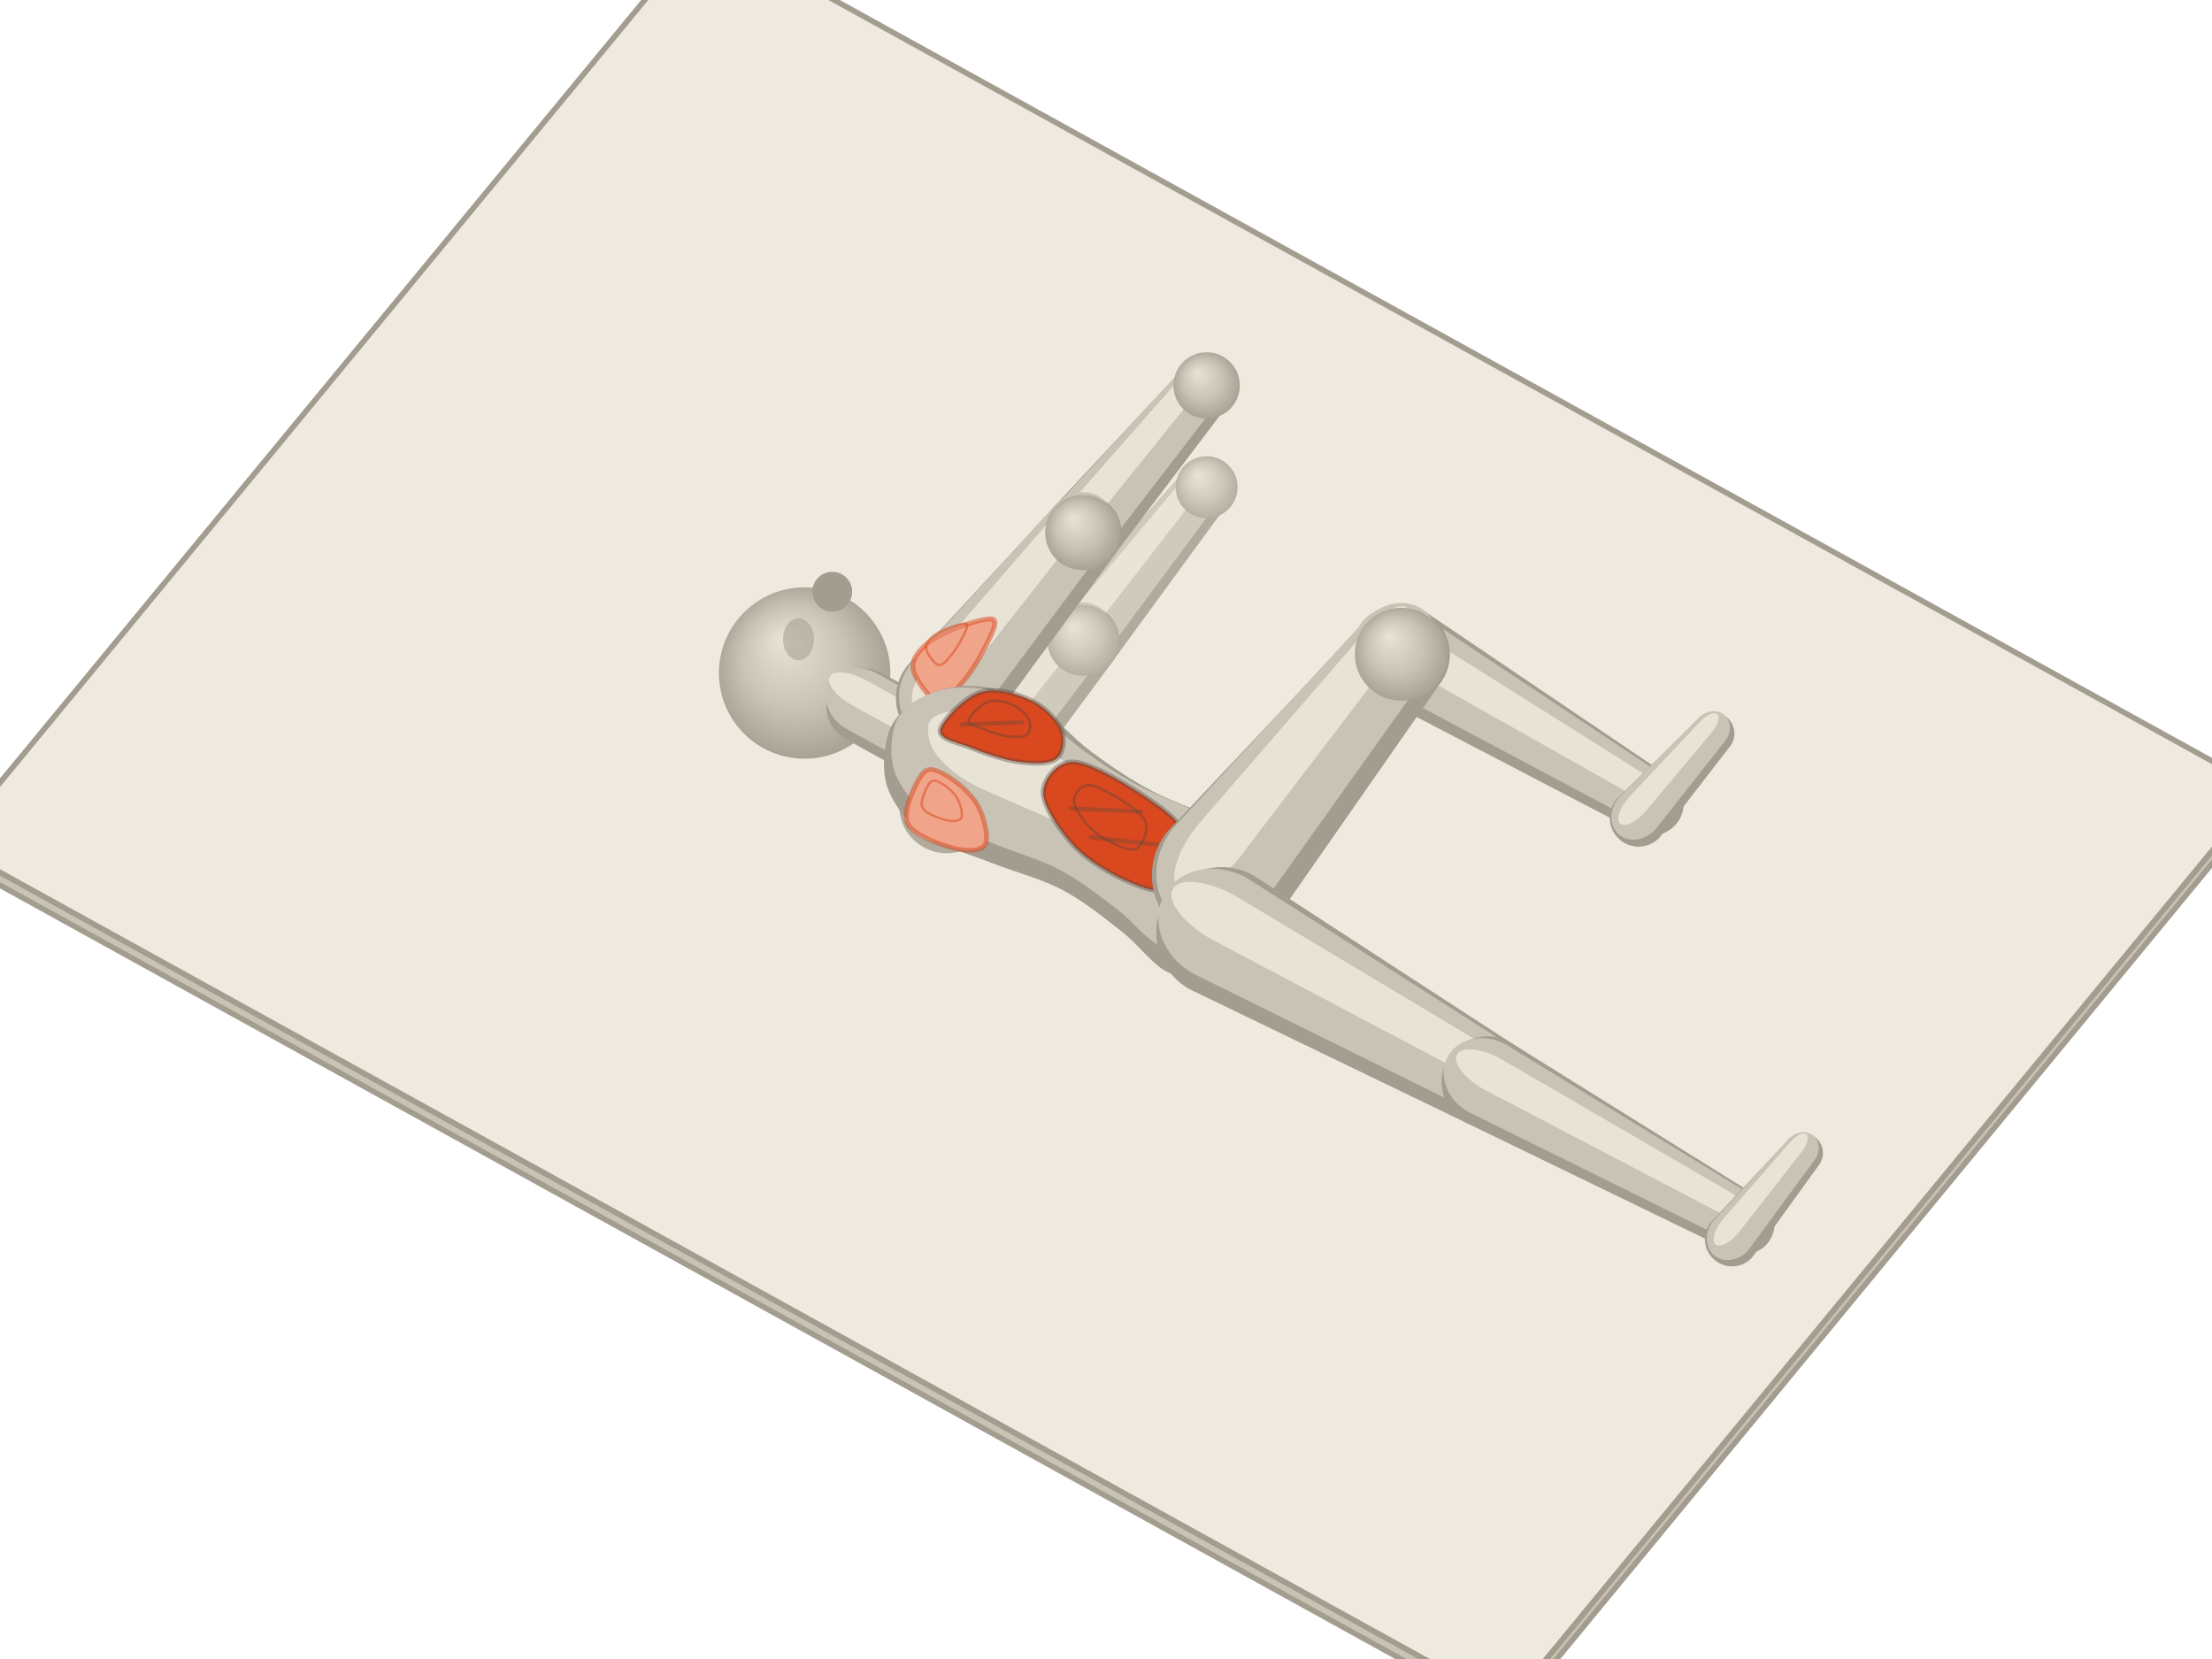
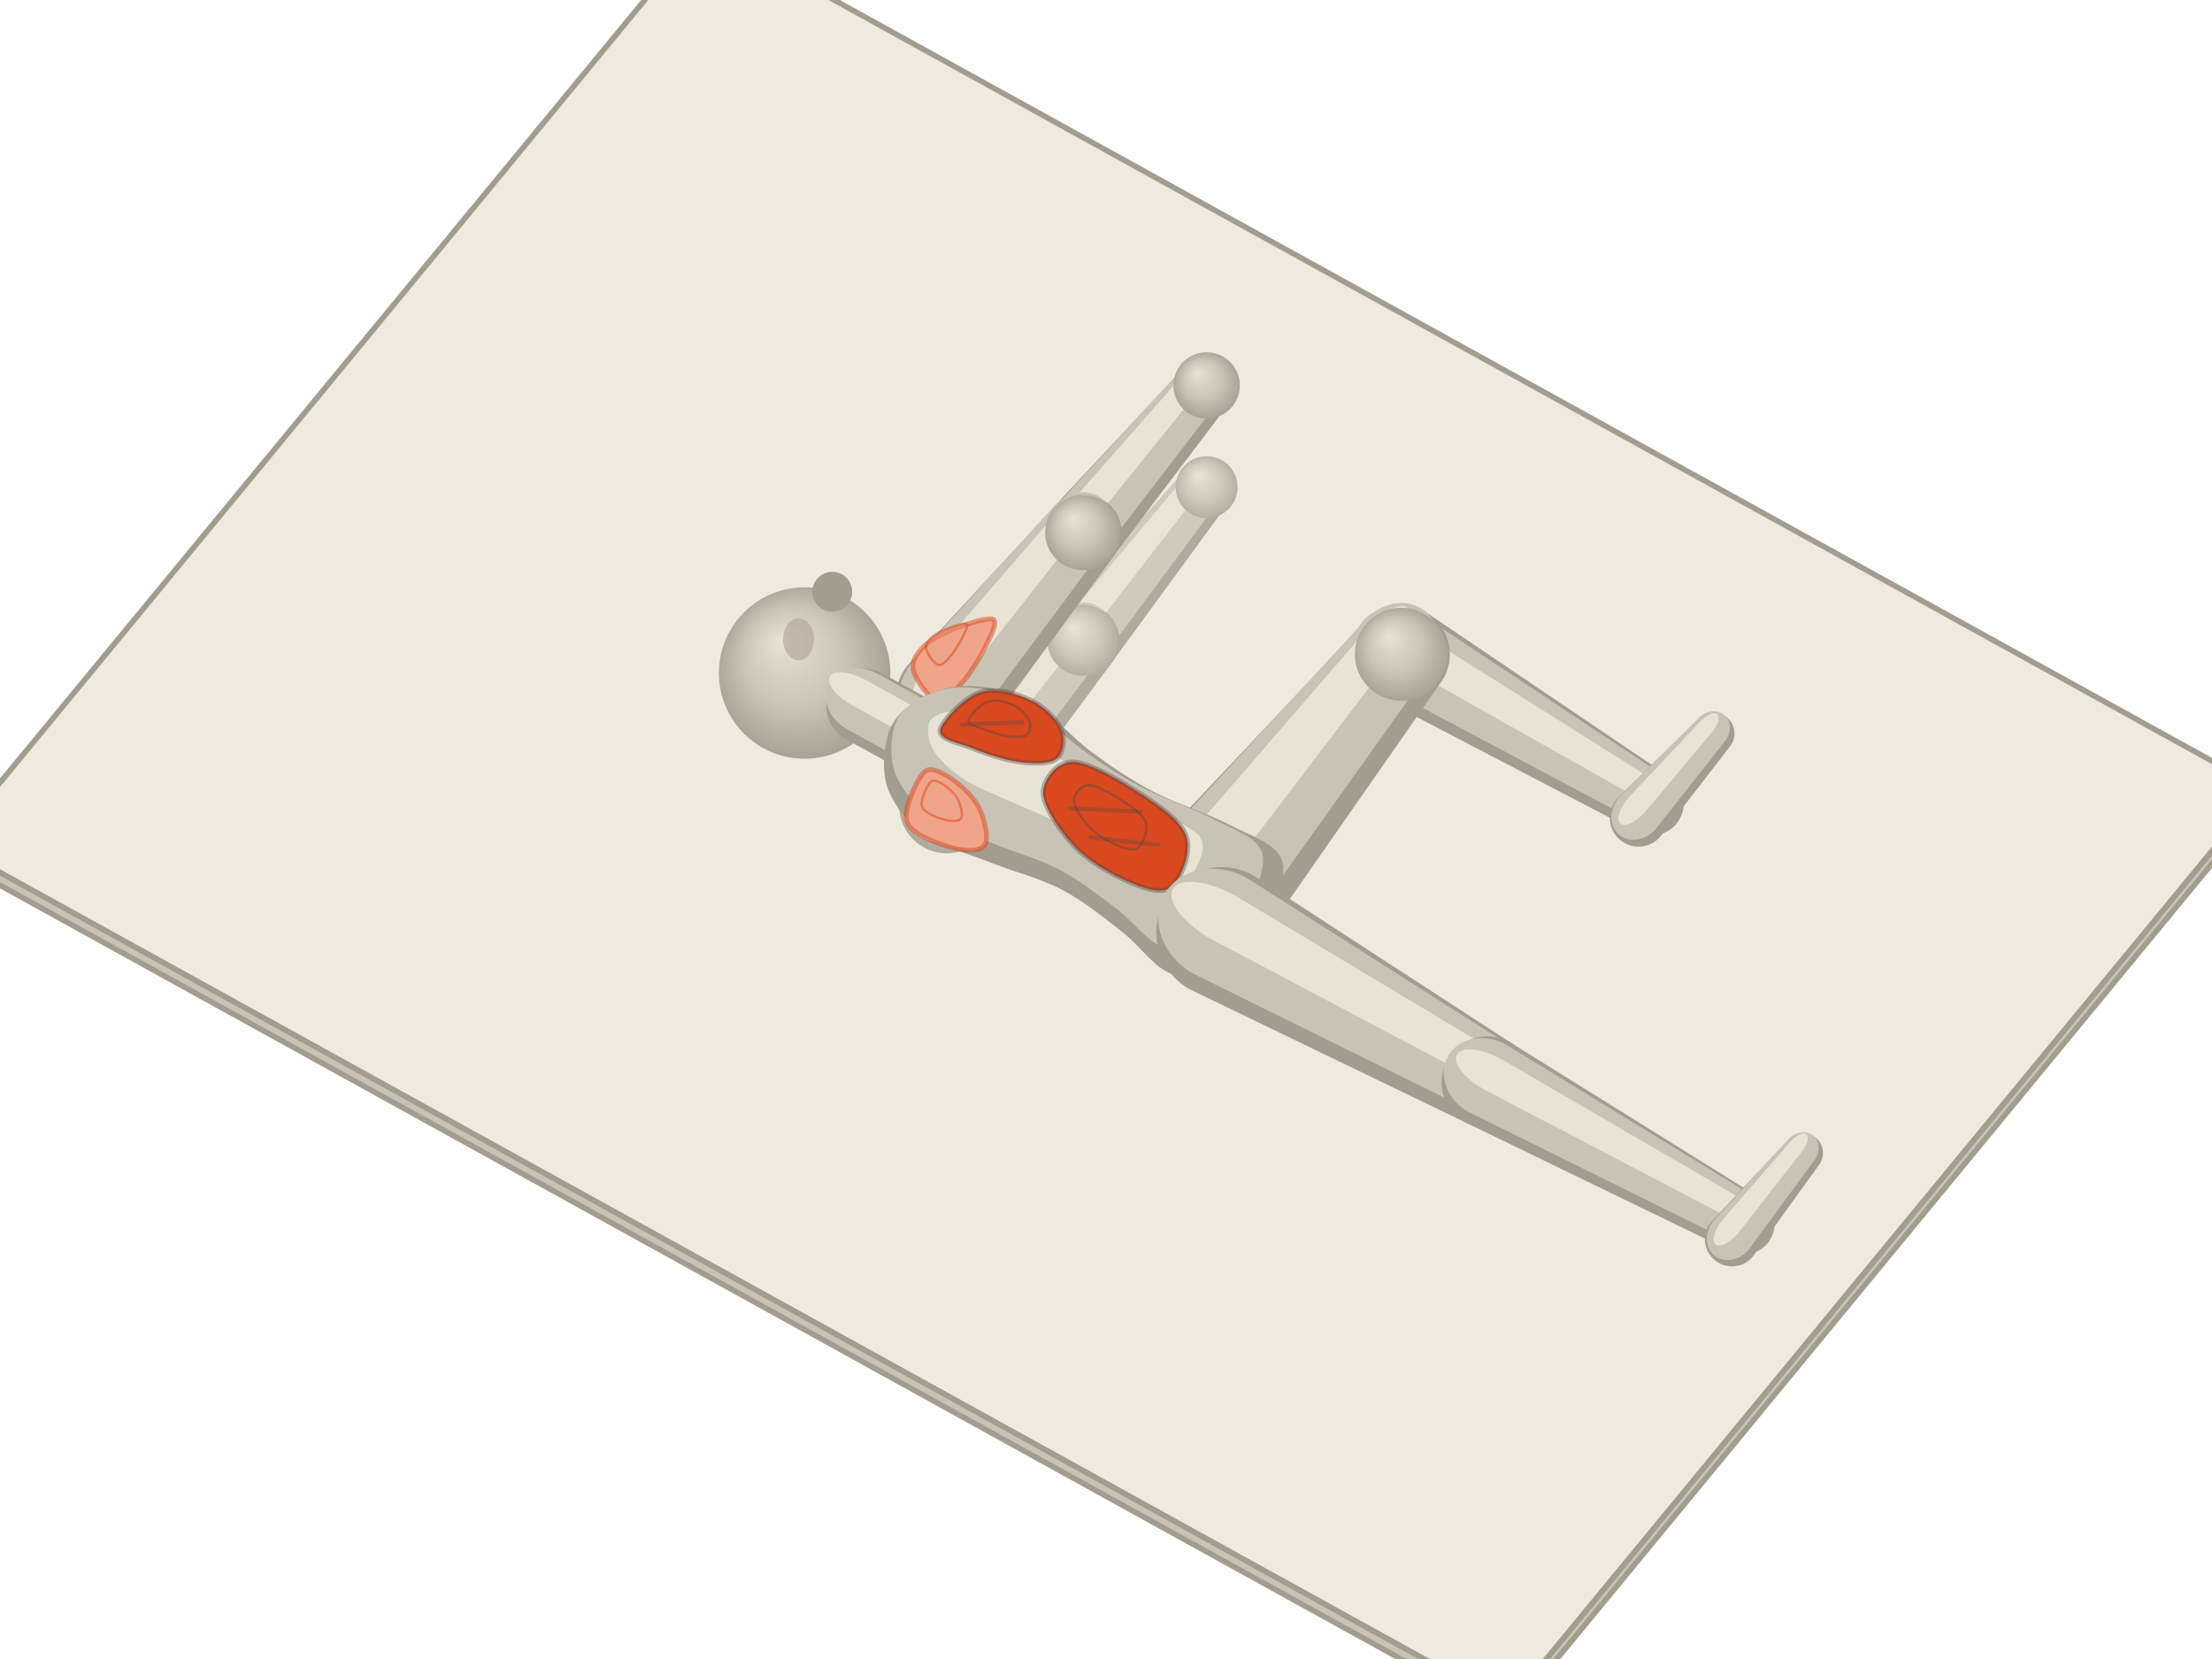
<svg xmlns="http://www.w3.org/2000/svg" viewBox="0 0 400 300">
  <defs>
    <radialGradient id="as-sph" cx=".5" cy=".5" r=".55" fx=".36" fy=".3">
      <stop offset="0" stop-color="#e9e3d6" />
      <stop offset=".55" stop-color="#c9c3b6" />
      <stop offset="1" stop-color="#a39d90" />
    </radialGradient>
    <path id="ass0" d="M-8.5 1C-8.4 5 -8.1 10.8 -5.7 13C-3.3 15.2 1.3 14.1 5.7 14C10.1 13.9 16.1 12.6 20.8 12.5C25.6 12.4 30 12.9 34.1 13.5C38.2 14.1 42 15.8 45.5 16C48.9 16.3 52.1 15.9 54.9 15C57.8 14.1 60.5 12.5 62.5 10.5C64.6 8.5 66.5 5.4 67.2 3C68 0.6 68 -1.5 67.2 -4C66.5 -6.5 64.9 -10 62.5 -12C60.1 -14 56.8 -15.6 53 -16C49.3 -16.4 44.2 -15.1 39.8 -14.5C35.4 -13.9 30.9 -12.6 26.5 -12.5C22.1 -12.4 17.4 -13.3 13.3 -14C9.2 -14.7 5.2 -17 1.9 -16.5C-1.4 -16 -4.9 -13.9 -6.6 -11C-8.4 -8.1 -8.7 -3 -8.5 1Z" />
    <path id="ass4" d="M0 9.2L38.7 7A7 7 0 0 0 38.7 -7L0 -9.2A9.2 9.2 0 0 0 0 9.2Z" />
    <path id="ass6" d="M0 7L34.7 5.2A5.2 5.2 0 0 0 34.7 -5.2L0 -7A7 7 0 0 0 0 7Z" />
    <path id="ass7" d="M0 12.6L51.5 8.8A8.8 8.8 0 0 0 51.5 -8.8L0 -12.6A12.6 12.6 0 0 0 0 12.6Z" />
    <path id="ass8" d="M0 8.8L52.7 5.8A5.8 5.8 0 0 0 52.7 -5.8L0 -8.8A8.8 8.8 0 0 0 0 8.8Z" />
    <path id="ass9" d="M0 5.2L20.4 3.8A3.8 3.8 0 0 0 20.4 -3.8L0 -5.2A5.2 5.2 0 0 0 0 5.2Z" />
    <path id="ass10" d="M0 8.6L38.7 6.6A6.6 6.6 0 0 0 38.7 -6.6L0 -8.6A8.6 8.6 0 0 0 0 8.6Z" />
    <path id="ass11" d="M0 6.6L35.6 4.9A4.9 4.9 0 0 0 35.6 -4.9L0 -6.6A6.6 6.6 0 0 0 0 6.6Z" />
    <path id="ass12" d="M0 11.8L55.2 8.3A8.3 8.3 0 0 0 55.2 -8.3L0 -11.8A11.8 11.8 0 0 0 0 11.8Z" />
    <path id="ass13" d="M0 8.3L53 5.5A5.5 5.5 0 0 0 53 -5.5L0 -8.3A8.3 8.3 0 0 0 0 8.3Z" />
    <path id="ass14" d="M0 4.9L20.2 3.6A3.6 3.6 0 0 0 20.2 -3.6L0 -4.9A4.9 4.9 0 0 0 0 4.9Z" />
    <path id="ass15" d="M0 6.8L11.4 6.8A6.8 6.8 0 0 0 11.4 -6.8L0 -6.8A6.8 6.8 0 0 0 0 6.8Z" />
  </defs>
-   <path d="M409.2 142.7L409.2 145L272.7 310.7L272.7 308.4Z" fill="#c9c3b6" stroke="#a39d90" stroke-width="1" stroke-linejoin="round" />
-   <path d="M127.3 -13L-9.2 152.7L272.7 308.4L409.2 142.7Z" fill="#efeadf" stroke="#a39d90" stroke-width="1" stroke-linejoin="round" />
-   <path d="M-9.2 152.7L272.7 308.4L272.7 310.7L-9.2 155Z" fill="#c9c3b6" stroke="#a39d90" stroke-width="1" stroke-linejoin="round" />
+   <g stroke="#a39d90" stroke-width="1" stroke-linejoin="round">
+     <path d="M409.2 142.7L409.2 145L272.7 310.7L272.7 308.4Z" fill="#c9c3b6" />
+     <path d="M127.3 -13L-9.2 152.7L272.7 308.4L409.2 142.7Z" fill="#efeadf" />
+     <path d="M-9.2 152.7L272.7 308.4L272.7 310.7L-9.2 155Z" fill="#c9c3b6" />
+   </g>
  <g opacity=".82">
    <g transform="translate(195.8 115.8) rotate(-51.1)">
      <use href="#ass11" fill="#a39d90" />
      <use href="#ass11" fill="#c9c3b6" transform="matrix(0.98 0 0 0.84 0.7 -0.8)" />
      <use href="#ass11" fill="#e9e3d6" transform="matrix(0.9 0 0 0.38 2.8 -2.3)" />
    </g>
    <g transform="translate(218.2 88.1)">
      <circle r="5.6" fill="url(#as-sph)" />
    </g>
    <g transform="translate(171.2 145.7) rotate(-50.5)">
      <use href="#ass10" fill="#a39d90" />
      <use href="#ass10" fill="#c9c3b6" transform="matrix(0.98 0 0 0.84 0.9 -1.1)" />
      <use href="#ass10" fill="#e9e3d6" transform="matrix(0.9 0 0 0.38 3.3 -3.1)" />
    </g>
    <g transform="translate(195.8 115.8)">
      <circle r="6.4" fill="url(#as-sph)" />
    </g>
  </g>
  <g transform="translate(195.8 96.3) rotate(-49.9)">
    <use href="#ass6" fill="#a39d90" />
    <use href="#ass6" fill="#c9c3b6" transform="matrix(0.98 0 0 0.84 0.7 -0.9)" />
    <use href="#ass6" fill="#e9e3d6" transform="matrix(0.9 0 0 0.38 2.8 -2.5)" />
  </g>
  <g transform="translate(218.2 69.7)">
    <circle r="6" fill="url(#as-sph)" />
  </g>
+   <g transform="translate(171.2 126.2) rotate(-50.5)">
+     <use href="#ass4" fill="#a39d90" />
+     <use href="#ass4" fill="#c9c3b6" transform="matrix(0.98 0 0 0.84 0.9 -1.2)" />
+     <use href="#ass4" fill="#e9e3d6" transform="matrix(0.9 0 0 0.38 3.4 -3.3)" />
+     <path id="asm5" d="M-1.5 -0.9C-2.2 -2.3 -1 -6.5 0 -7.8C1 -9.2 2.8 -9.3 4.6 -9.1C6.5 -8.9 8.9 -7.8 10.8 -6.7C12.8 -5.6 16.1 -3.5 16.3 -2.5C16.4 -1.5 13.7 -1 11.6 -0.5C9.5 0 6.1 0.5 3.9 0.4C1.7 0.4 -0.9 0.5 -1.5 -0.9Z" fill="#f0a58a" stroke="#d9481f" stroke-opacity=".5" stroke-width=".9" stroke-linejoin="round" />
+     <use href="#asm5" fill="#fffdf8" fill-opacity=".3" stroke="none" transform="matrix(0.5 0 0 0.5 4.4 -4.5)" />
+   </g>
+   <g transform="translate(195.8 96.3)">
+     <circle r="6.8" fill="url(#as-sph)" />
+   </g>
  <g transform="translate(145.5 121.7)">
    <circle r="15.5" fill="url(#as-sph)" />
    <ellipse cx="-1.1" cy="-6.1" rx="2.8" ry="3.8" fill="#a39d90" fill-opacity=".55" />
  </g>
  <g transform="translate(150.5 107)">
    <circle r="3.6" fill="#a39d90" />
  </g>
  <g transform="translate(166.2 133.2) rotate(-151.1)">
    <use href="#ass15" fill="#a39d90" />
    <use href="#ass15" fill="#c9c3b6" transform="matrix(0.98 0 0 0.84 1 0.6)" />
    <use href="#ass15" fill="#e9e3d6" transform="matrix(0.9 0 0 0.38 3 1.7)" />
  </g>
-   <g transform="translate(171.2 126.2) rotate(-50.5)">
-     <use href="#ass4" fill="#a39d90" />
-     <use href="#ass4" fill="#c9c3b6" transform="matrix(0.98 0 0 0.84 0.9 -1.2)" />
-     <use href="#ass4" fill="#e9e3d6" transform="matrix(0.9 0 0 0.38 3.4 -3.3)" />
-     <path id="asm5" d="M-1.5 -0.9C-2.2 -2.3 -1 -6.5 0 -7.8C1 -9.2 2.8 -9.3 4.6 -9.1C6.5 -8.9 8.9 -7.8 10.8 -6.7C12.8 -5.6 16.1 -3.5 16.3 -2.5C16.4 -1.5 13.7 -1 11.6 -0.5C9.5 0 6.1 0.5 3.9 0.4C1.7 0.4 -0.9 0.5 -1.5 -0.9Z" fill="#f0a58a" stroke="#d9481f" stroke-opacity=".5" stroke-width=".9" stroke-linejoin="round" />
-     <use href="#asm5" fill="#fffdf8" fill-opacity=".3" stroke="none" transform="matrix(0.5 0 0 0.5 4.4 -4.5)" />
+   <g transform="translate(253.4 118.3) rotate(30.8)">
+     <use href="#ass8" fill="#a39d90" />
+     <use href="#ass8" fill="#c9c3b6" transform="matrix(0.98 0 0 0.84 -0.5 -0.6)" />
+     <use href="#ass8" fill="#e9e3d6" transform="matrix(0.9 0 0 0.38 -0.1 -1.7)" />
  </g>
-   <g transform="translate(195.8 96.3)">
-     <circle r="6.8" fill="url(#as-sph)" />
+   <g transform="translate(220.9 158.3) rotate(-50.9)">
+     <use href="#ass7" fill="#a39d90" />
+     <use href="#ass7" fill="#c9c3b6" transform="matrix(0.98 0 0 0.84 1.2 -1.6)" />
+     <use href="#ass7" fill="#e9e3d6" transform="matrix(0.9 0 0 0.38 4.5 -4.3)" />
+   </g>
+   <g transform="translate(253.4 118.3)">
+     <circle r="8.4" fill="url(#as-sph)" />
  </g>
  <g transform="translate(220.9 163.4) rotate(-151.1) scale(1 0.94)">
    <use href="#ass0" fill="#a39d90" />
    <use href="#ass0" fill="#c9c3b6" transform="matrix(0.94 0 0 0.86 3.7 1.4)" />
    <use href="#ass0" fill="#e9e3d6" transform="matrix(0.72 0 0 0.42 13.3 3.7)" />
    <path id="asm1" d="M58.7 -6C59 -7.9 58.7 -14 56.8 -15.6C54.9 -17.2 49.7 -16.2 47.4 -15.6C45 -15 42.6 -13.6 42.6 -12C42.6 -10.4 45.3 -7.3 47.4 -6C49.4 -4.7 53 -4 54.9 -4C56.8 -4 58.4 -4.1 58.7 -6Z" fill="#f0a58a" stroke="#d9481f" stroke-opacity=".5" stroke-width=".9" stroke-linejoin="round" />
    <use href="#asm1" fill="#fffdf8" fill-opacity=".3" stroke="none" transform="matrix(0.5 0 0 0.5 27.4 -3.8)" />
    <path id="asm2" d="M59.7 3C60.3 4.7 58.7 10.8 56.8 13C54.9 15.3 51 16.3 48.3 16.5C45.6 16.8 42.3 15.8 40.7 14.5C39.1 13.3 38.2 10.6 38.8 9C39.5 7.4 42.1 6 44.5 5C46.9 4 50.5 3.3 53 3C55.6 2.7 59 1.3 59.7 3Z" fill="#d9481f" stroke="#4a4640" stroke-opacity=".38" stroke-width=".9" stroke-linejoin="round" />
    <use href="#asm2" fill="#fffdf8" fill-opacity=".3" stroke="none" transform="matrix(0.5 0 0 0.5 26.2 5.8)" />
    <path d="M56.8 6C55.3 7 48.9 11 47.4 12" fill="none" stroke="#4a4640" stroke-opacity=".3" stroke-width=".8" stroke-linecap="round" />
    <path id="asm3" d="M9.5 -2C8.5 0.2 9.2 5.8 11.4 8C13.6 10.2 18.6 10.7 22.7 11C26.8 11.3 33.5 11.5 36 10C38.5 8.5 39.1 4.3 37.9 2C36.6 -0.3 31.9 -2.8 28.4 -4C24.9 -5.2 20.2 -5.3 17 -5C13.9 -4.7 10.4 -4.2 9.5 -2Z" fill="#d9481f" stroke="#4a4640" stroke-opacity=".38" stroke-width=".9" stroke-linejoin="round" />
    <use href="#asm3" fill="#fffdf8" fill-opacity=".3" stroke="none" transform="matrix(0.5 0 0 0.5 13.4 2.6)" />
    <path d="M15.2 4C17 3.2 24.6 -0.2 26.5 -1" fill="none" stroke="#4a4640" stroke-opacity=".3" stroke-width=".8" stroke-linecap="round" />
    <path d="M20.8 8C22.7 7 30.3 3 32.2 2" fill="none" stroke="#4a4640" stroke-opacity=".3" stroke-width=".8" stroke-linecap="round" />
-   </g>
-   <g transform="translate(253.4 118.3) rotate(30.8)">
-     <use href="#ass8" fill="#a39d90" />
-     <use href="#ass8" fill="#c9c3b6" transform="matrix(0.98 0 0 0.84 -0.5 -0.6)" />
-     <use href="#ass8" fill="#e9e3d6" transform="matrix(0.9 0 0 0.38 -0.1 -1.7)" />
-   </g>
-   <g transform="translate(220.9 158.3) rotate(-50.9)">
-     <use href="#ass7" fill="#a39d90" />
-     <use href="#ass7" fill="#c9c3b6" transform="matrix(0.98 0 0 0.84 1.2 -1.6)" />
-     <use href="#ass7" fill="#e9e3d6" transform="matrix(0.9 0 0 0.38 4.5 -4.3)" />
-   </g>
-   <g transform="translate(253.4 118.3)">
-     <circle r="8.4" fill="url(#as-sph)" />
  </g>
  <g transform="translate(296.3 147.9) rotate(-48.4)">
    <use href="#ass9" fill="#a39d90" />
    <use href="#ass9" fill="#c9c3b6" transform="matrix(0.98 0 0 0.84 0.5 -0.7)" />
    <use href="#ass9" fill="#e9e3d6" transform="matrix(0.9 0 0 0.38 1.7 -1.8)" />
  </g>
  <g transform="translate(220.9 168.6) rotate(29.4)">
    <use href="#ass12" fill="#a39d90" />
    <use href="#ass12" fill="#c9c3b6" transform="matrix(0.98 0 0 0.84 -0.8 -0.9)" />
    <use href="#ass12" fill="#e9e3d6" transform="matrix(0.9 0 0 0.38 -0.9 -2.5)" />
  </g>
  <g transform="translate(269 195.7)">
    <circle r="7.9" fill="url(#as-sph)" />
  </g>
  <g transform="translate(269 195.7) rotate(28.9)">
    <use href="#ass13" fill="#a39d90" />
    <use href="#ass13" fill="#c9c3b6" transform="matrix(0.98 0 0 0.84 -0.4 -0.6)" />
    <use href="#ass13" fill="#e9e3d6" transform="matrix(0.9 0 0 0.38 0.2 -1.7)" />
  </g>
  <g transform="translate(313.2 224.1) rotate(-50.5)">
    <use href="#ass14" fill="#a39d90" />
    <use href="#ass14" fill="#c9c3b6" transform="matrix(0.98 0 0 0.84 0.5 -0.6)" />
    <use href="#ass14" fill="#e9e3d6" transform="matrix(0.9 0 0 0.38 1.8 -1.7)" />
  </g>
</svg>
